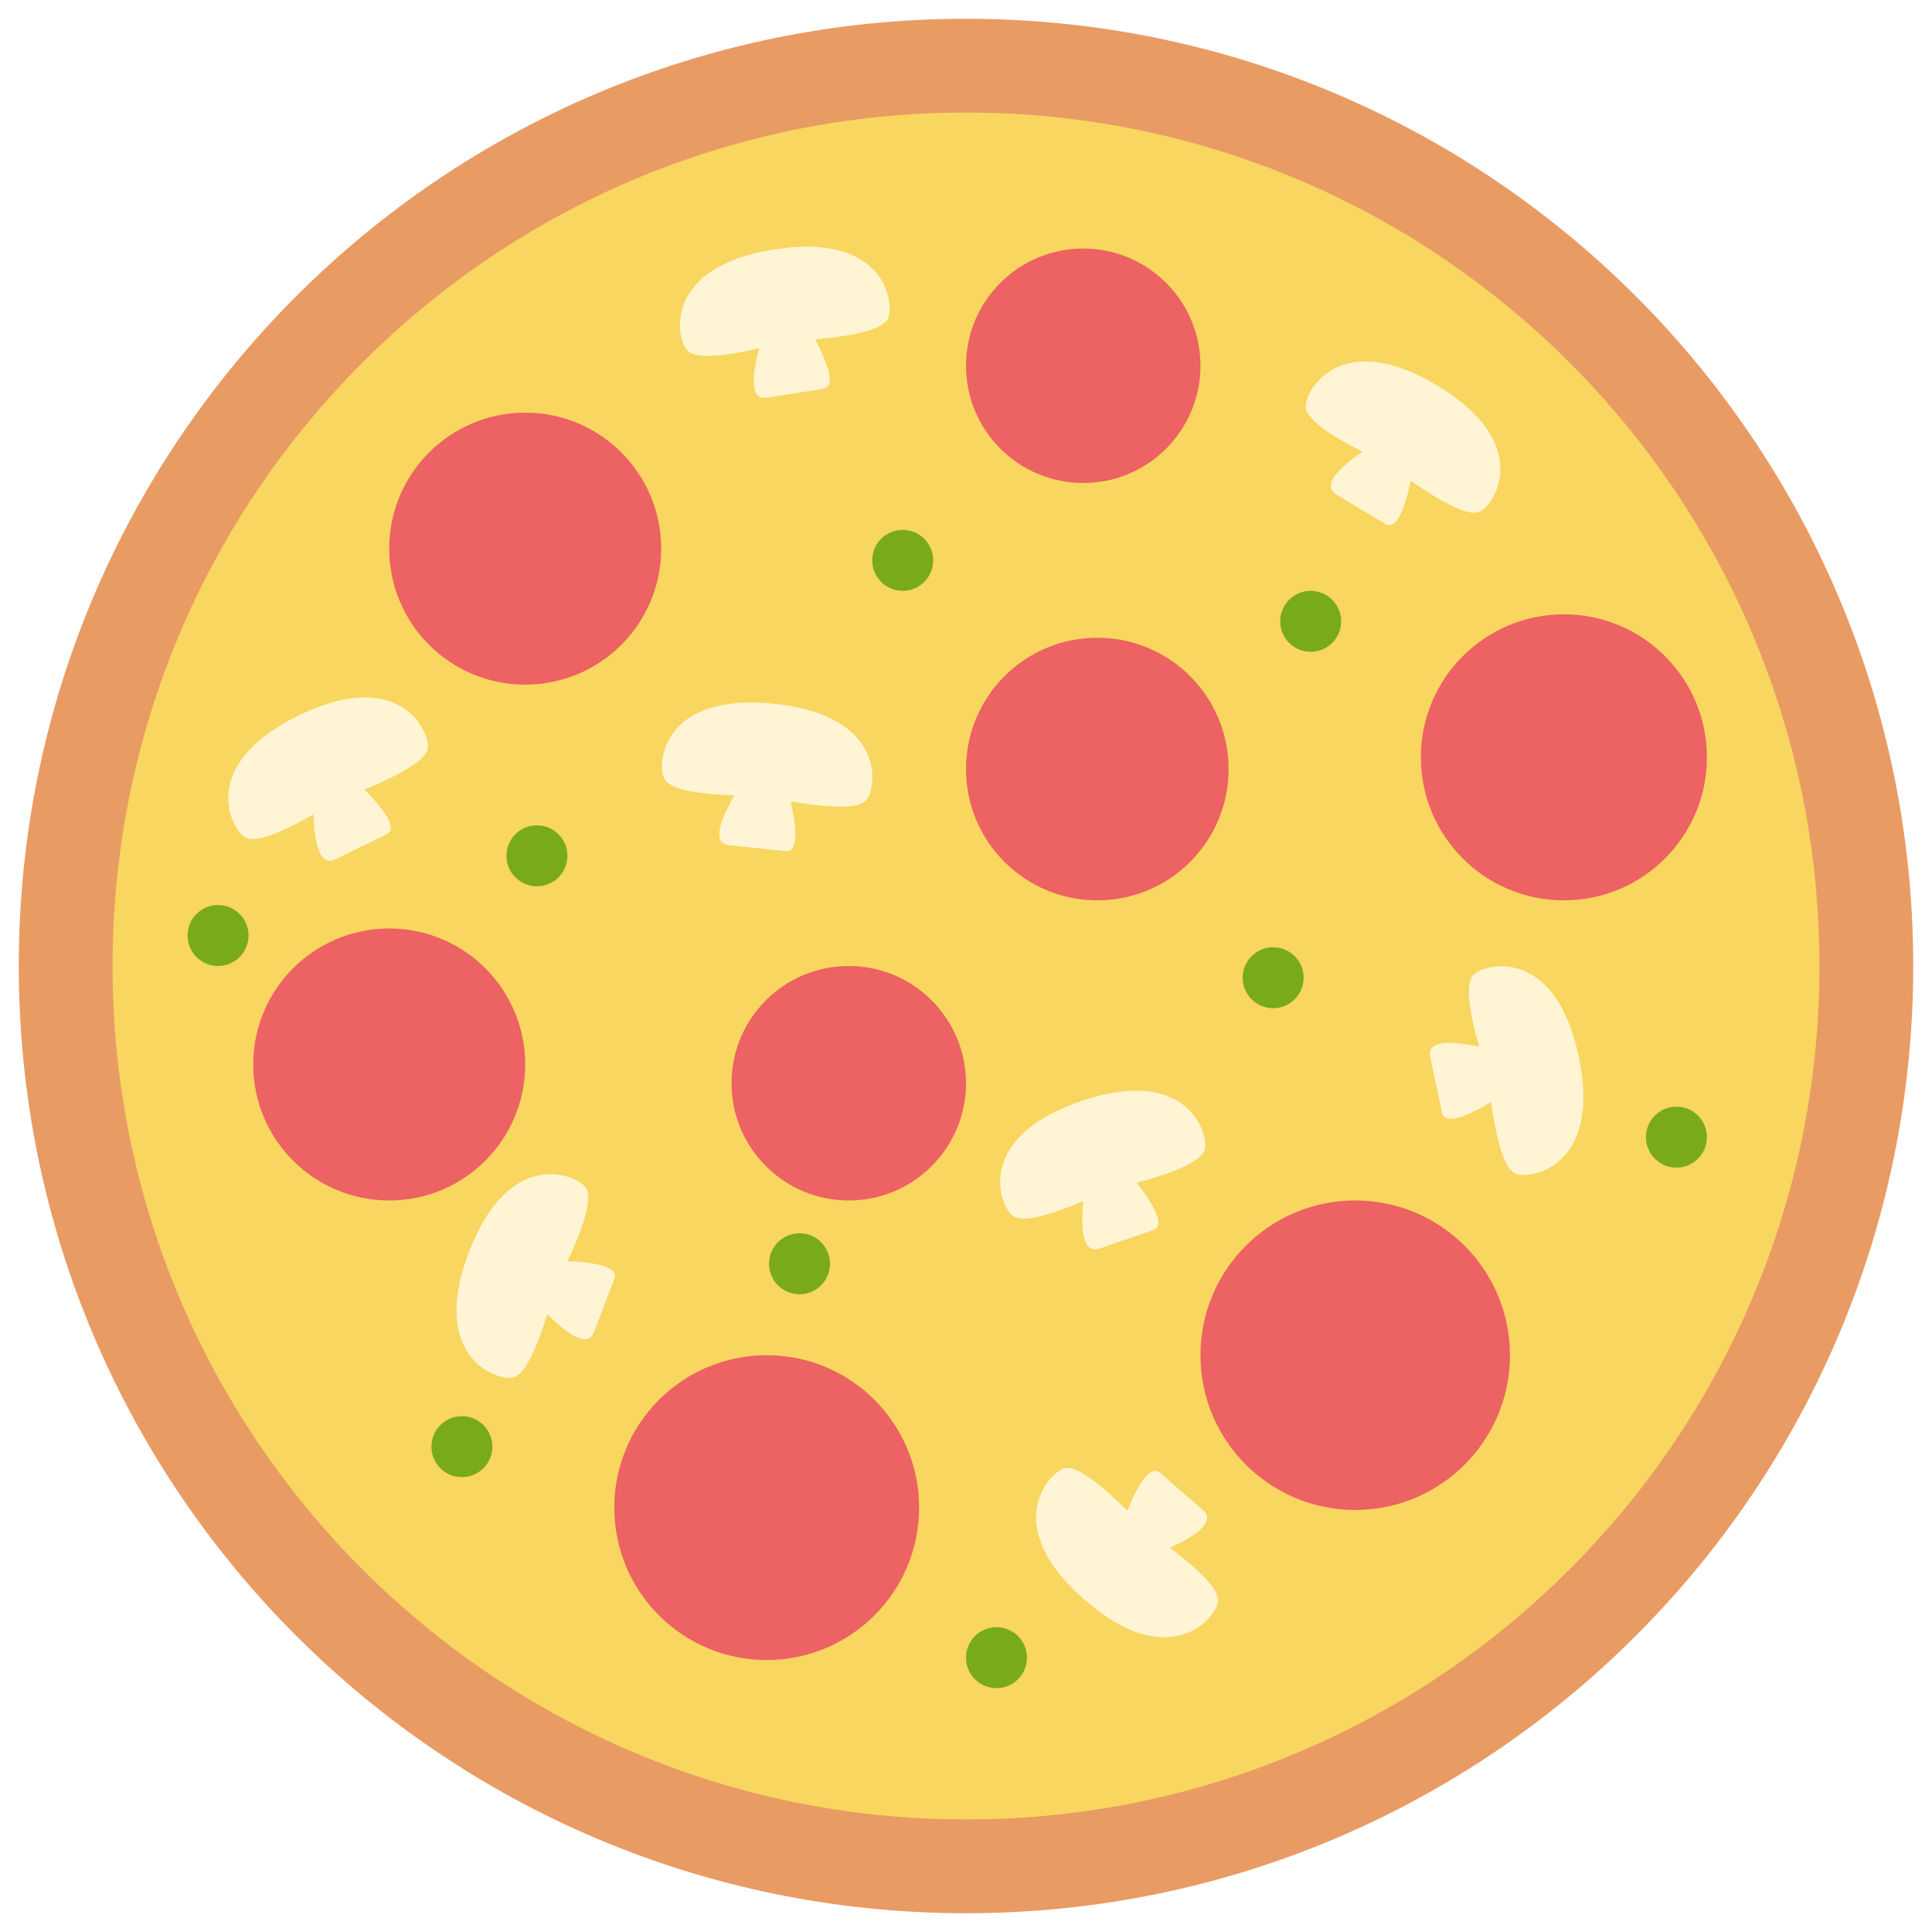
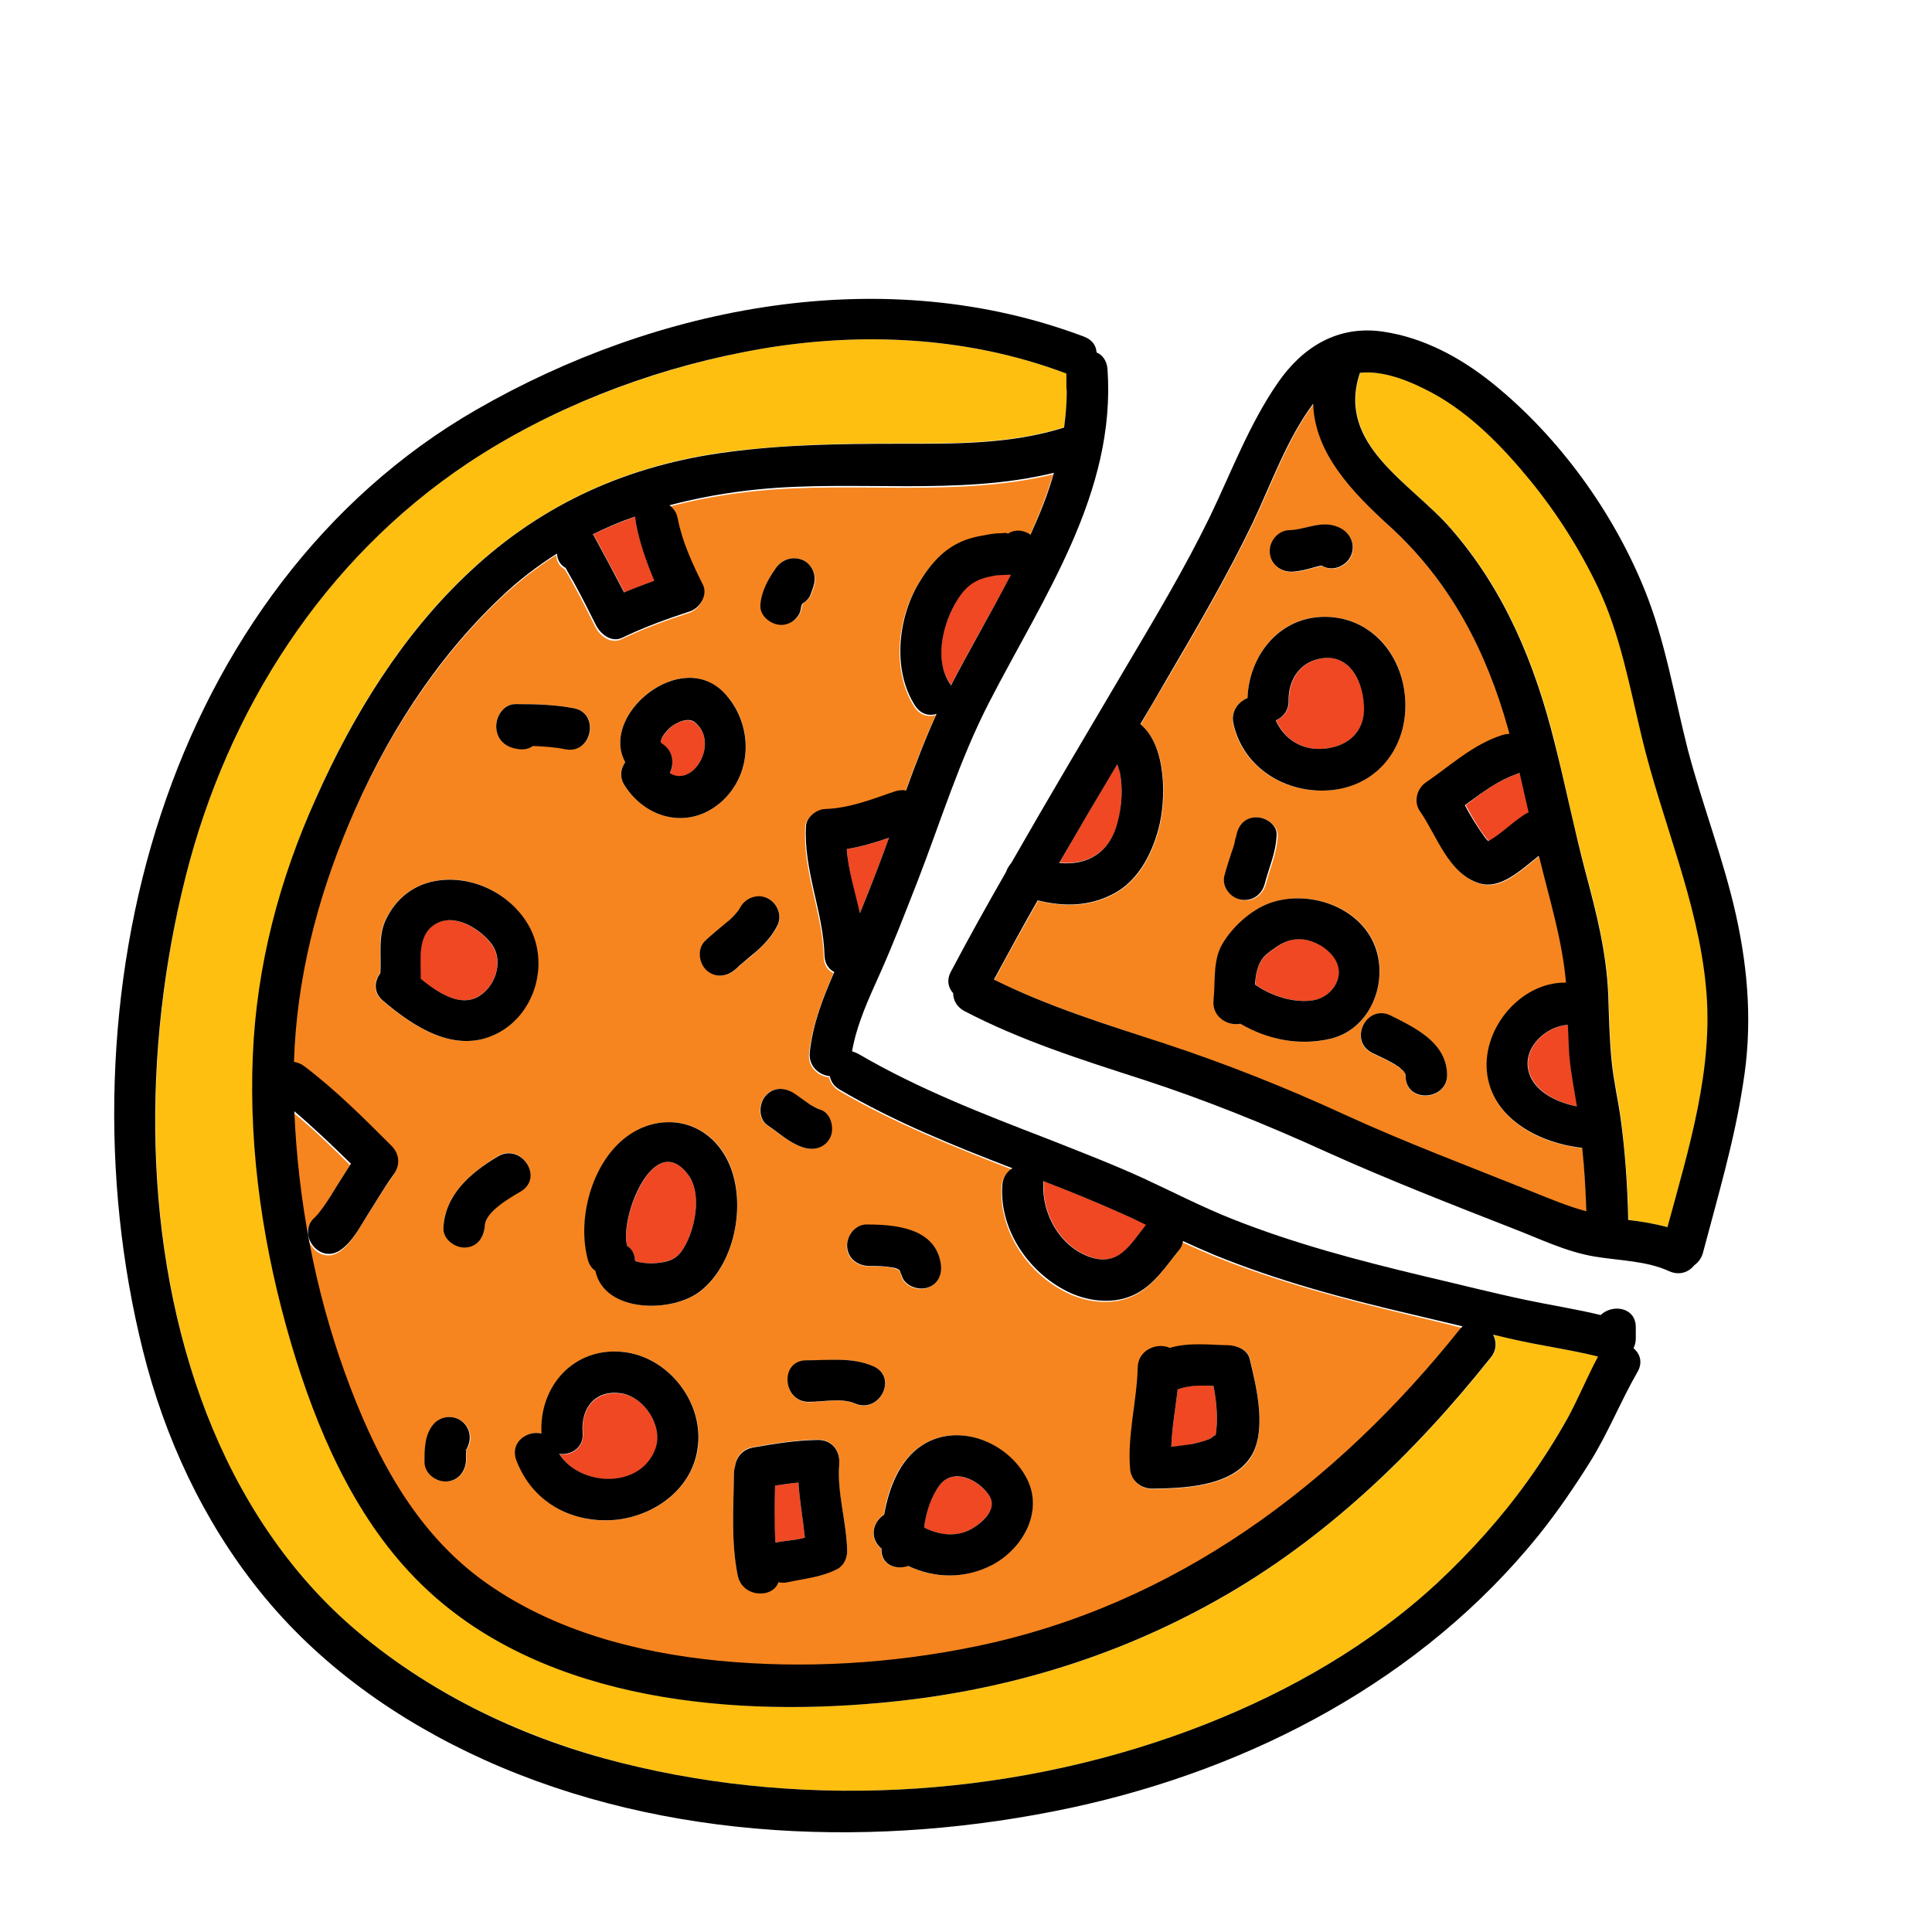
- <svg xmlns="http://www.w3.org/2000/svg" width="412px" height="412px" viewBox="0 0 412 412" version="1.1">
-   <g id="Page-1" stroke="none" stroke-width="1" fill="none" fill-rule="evenodd">
-     <g id="Artboard">
-       <g id="pizza" transform="translate(14, 14)">
-         <circle id="Oval" stroke="#E99B64" stroke-width="20" fill="#F8D660" cx="192" cy="192" r="192" />
-         <circle id="Oval-2" fill="#ED6262" cx="98" cy="103" r="29" />
-         <circle id="Oval-2" fill="#ED6262" cx="275" cy="275" r="33" />
-         <circle id="Oval-2" fill="#ED6262" cx="319.5" cy="147.5" r="30.5" />
-         <circle id="Oval-2" fill="#ED6262" cx="217" cy="64" r="25" />
-         <circle id="Oval-2" fill="#ED6262" cx="167" cy="217" r="25" />
-         <circle id="Oval-2" fill="#ED6262" cx="220" cy="150" r="28" />
-         <circle id="Oval-2" fill="#ED6262" cx="69" cy="213" r="29" />
-         <circle id="Oval-2" fill="#ED6262" cx="149.5" cy="307.5" r="32.5" />
-         <circle id="Oval-3" fill="#79AA1A" cx="178.5" cy="105.5" r="6.5" />
-         <circle id="Oval-3" fill="#79AA1A" cx="265.5" cy="118.5" r="6.5" />
-         <circle id="Oval-3" fill="#79AA1A" cx="156.5" cy="255.5" r="6.5" />
-         <circle id="Oval-3" fill="#79AA1A" cx="100.5" cy="168.5" r="6.5" />
-         <circle id="Oval-3" fill="#79AA1A" cx="343.5" cy="228.5" r="6.5" />
-         <circle id="Oval-3" fill="#79AA1A" cx="84.5" cy="294.5" r="6.5" />
-         <circle id="Oval-3" fill="#79AA1A" cx="32.5" cy="185.5" r="6.5" />
-         <circle id="Oval-3" fill="#79AA1A" cx="257.5" cy="194.5" r="6.5" />
-         <circle id="Oval-3" fill="#79AA1A" cx="198.5" cy="339.5" r="6.5" />
-         <path d="M127.85,154.378 C129.184,156.297 134.258,156.944 143.072,156.319 C139.919,163.44 139.919,167 143.072,167 C147.802,167 151.503,167 155.138,167 C157.562,167 157.562,163.44 155.138,156.319 C164.497,156.944 169.837,156.297 171.159,154.378 C173.142,151.5 173.559,136 149.499,136 C125.439,136 125.849,151.5 127.85,154.378 Z" id="Path-2" fill="#FFF5D4" transform="translate(149.5, 151.5) rotate(6) translate(-149.5, -151.5) " />
-         <path d="M199.85,238.378 C201.184,240.297 206.258,240.944 215.072,240.319 C211.919,247.44 211.919,251 215.072,251 C219.802,251 223.503,251 227.138,251 C229.562,251 229.562,247.44 227.138,240.319 C236.497,240.944 241.837,240.297 243.159,238.378 C245.142,235.5 245.559,220 221.499,220 C197.439,220 197.849,235.5 199.85,238.378 Z" id="Path-2" fill="#FFF5D4" transform="translate(221.5, 235.5) rotate(-19) translate(-221.5, -235.5) " />
-         <path d="M285.85,217.378 C287.184,219.297 292.258,219.944 301.072,219.319 C297.919,226.44 297.919,230 301.072,230 C305.802,230 309.503,230 313.138,230 C315.562,230 315.562,226.44 313.138,219.319 C322.497,219.944 327.837,219.297 329.159,217.378 C331.142,214.5 331.559,199 307.499,199 C283.439,199 283.849,214.5 285.85,217.378 Z" id="Path-2" fill="#FFF5D4" transform="translate(307.5, 214.5) rotate(78) translate(-307.5, -214.5) " />
-         <path d="M78.85,261.378 C80.184,263.297 85.258,263.944 94.072,263.319 C90.919,270.44 90.919,274 94.072,274 C98.802,274 102.503,274 106.138,274 C108.562,274 108.562,270.44 106.138,263.319 C115.497,263.944 120.837,263.297 122.159,261.378 C124.142,258.5 124.559,243 100.499,243 C76.439,243 76.849,258.5 78.85,261.378 Z" id="Path-2" fill="#FFF5D4" transform="translate(100.5, 258.5) rotate(-69) translate(-100.5, -258.5) " />
-         <path d="M34.85,155.378 C36.184,157.297 41.258,157.944 50.072,157.319 C46.919,164.44 46.919,168 50.072,168 C54.802,168 58.503,168 62.138,168 C64.562,168 64.562,164.44 62.138,157.319 C71.497,157.944 76.837,157.297 78.159,155.378 C80.142,152.5 80.559,137 56.499,137 C32.439,137 32.849,152.5 34.85,155.378 Z" id="Path-2" fill="#FFF5D4" transform="translate(56.5, 152.5) rotate(-26) translate(-56.5, -152.5) " />
-         <path d="M262.85,84.378 C264.184,86.297 269.258,86.944 278.072,86.319 C274.919,93.44 274.919,97 278.072,97 C282.802,97 286.503,97 290.138,97 C292.562,97 292.562,93.44 290.138,86.319 C299.497,86.944 304.837,86.297 306.159,84.378 C308.142,81.5 308.559,66 284.499,66 C260.439,66 260.849,81.5 262.85,84.378 Z" id="Path-2" fill="#FFF5D4" transform="translate(284.5, 81.5) rotate(31) translate(-284.5, -81.5) " />
-         <path d="M131.85,57.378 C133.184,59.297 138.258,59.944 147.072,59.319 C143.919,66.44 143.919,70 147.072,70 C151.802,70 155.503,70 159.138,70 C161.562,70 161.562,66.44 159.138,59.319 C168.497,59.944 173.837,59.297 175.159,57.378 C177.142,54.5 177.559,39 153.499,39 C129.439,39 129.849,54.5 131.85,57.378 Z" id="Path-2" fill="#FFF5D4" transform="translate(153.5, 54.5) rotate(-9) translate(-153.5, -54.5) " />
-         <path d="M205.85,318.378 C207.184,320.297 212.258,320.944 221.072,320.319 C217.919,327.44 217.919,331 221.072,331 C225.802,331 229.503,331 233.138,331 C235.562,331 235.562,327.44 233.138,320.319 C242.497,320.944 247.837,320.297 249.159,318.378 C251.142,315.5 251.559,300 227.499,300 C203.439,300 203.849,315.5 205.85,318.378 Z" id="Path-2" fill="#FFF5D4" transform="translate(227.5, 315.5) rotate(-139) translate(-227.5, -315.5) " />
-       </g>
-     </g>
-   </g>
+ <svg xmlns="http://www.w3.org/2000/svg" viewBox="0 0 512 512" width="192px" height="192px">
+   <path fill="#EF4823" d="M123.7 383.9C123.7 383.9 123.7 383.9 123.7 383.9 123.7 383.9 123.7 383.9 123.7 383.9 123.7 383.9 123.7 383.9 123.7 383.9zM165 369.4c-6.9-1.2-11.1 3.6-10.5 10.3.3 4.1-3.1 6.1-6.2 5.7 5.5 8.7 21.6 9.3 25.5-1.4C175.8 378.1 170.9 370.4 165 369.4zM211.6 392.9c-2.1.2-4.1.5-6.2.8-.1 5-.3 10.1.1 15.1 2.4-.5 5.3-.6 7.8-1.3C212.8 402.6 211.9 397.8 211.6 392.9zM182.5 311.5c-8.9-12.5-18.3 11-16.3 18.7.9.6 1.7 1.6 2 3 .2.9-.2 1 1.3 1.3 1.6.3 3.1.4 4.8.2 2.7-.4 4.8-.9 6.4-3.2C184.1 326.6 186.2 316.7 182.5 311.5zM262 396.1c-2.9-4-9.4-7.2-13-2.5-2.4 3.1-3.6 7.1-4.1 11.2 4 2.1 8.6 2.7 12.7.3C260.5 403.4 264.6 399.8 262 396.1zM168.5 138.5c-.1-.6-.1-1.1-.1-1.6-3.8 1.4-7.6 2.9-11.2 4.7.1.2.3.4.4.6 2.6 4.9 5.3 9.8 7.9 14.8 2.6-1.1 5.3-2.1 8-3.1C171.3 148.9 169.6 143.9 168.5 138.5z" />
+   <path fill="#F6851F" d="M373.5,348.5c-17.5-4.2-35-8.8-51.8-15.6c-2.8-1.2-5.6-2.4-8.4-3.7c-0.2,0.9-0.5,1.7-1.2,2.6c-3.5,4.3-6.5,9.1-11.7,11.6c-5.2,2.5-11.6,1.9-16.8-0.4c-10.8-4.8-18.8-16.3-18.2-28.4c0.1-2.2,1.2-3.7,2.7-4.7c-15.6-6.1-31.2-12.3-45.7-20.8c-1.5-0.9-2.4-2.2-2.7-3.6c-2.9-0.3-5.7-2.7-5.3-6.4c0.9-7.4,3.5-14.4,6.5-21.2c-1.5-0.7-2.6-2.2-2.6-4.3c-0.3-11.8-5.6-22.5-4.9-34.5c0.1-2.3,2.8-4.4,5-4.4c6.6-0.2,12.5-2.6,18.6-4.7c1-0.4,2-0.4,2.9-0.2c2.5-6.9,5.1-13.7,8.1-20.3c-2,0.6-4.2,0.1-5.7-2.2c-6-9.4-4.6-23,0.9-32.3c2.6-4.5,5.9-8.5,10.6-10.8c2.3-1.1,4.7-1.7,7.1-2.1c1.5-0.2,2.8-0.5,4.4-0.5c1.1-0.1,1.5-0.1,1.5,0.2c2-1.3,4.4-1,6.1,0.2c2.4-5.3,4.5-10.8,6.2-16.3c-25.3,6.2-52.7,1.8-78.5,4.4c-8,0.8-15.9,2.2-23.4,4.2c1,0.8,1.9,2,2.2,3.5c1.2,6.2,4,12,6.7,17.6c1.3,2.7-0.8,6.1-3.4,7c-6.1,2-12.2,4.2-18,7c-2.9,1.4-5.8-0.9-7-3.4c-1.9-3.8-3.8-7.7-5.9-11.4c-0.5-0.9-1.3-2.4-2.1-3.7c-1.3-0.7-2.2-1.9-2.3-3.8c-5.2,3.3-10.2,7.2-14.9,11.6c-17.6,16.8-30.8,37.8-40.3,60.2c-8.5,20.2-13.9,41.1-14.5,62.9c0.9,0.1,1.9,0.5,2.8,1.2c8.3,6.3,15.7,13.7,23,21c2.3,2.3,2.4,5.2,0.5,7.8c-2.5,3.5-4.7,7.3-7,10.9c-2,3-3.9,6.9-7,9c-5.9,4-12-5.1-6.2-9.1c-1.2,0.8,0-0.1,0.3-0.5c0.5-0.7,1-1.3,1.5-2c1.2-1.7,2.3-3.5,3.4-5.3c1.3-2,2.5-4,3.8-6c-4.8-4.8-9.7-9.5-15-13.9c0.9,23.6,5.3,47.1,13.4,69.3c7.8,21.5,18.5,42.3,37.6,55.8c17.9,12.6,39.8,18.4,61.4,20.5c22.6,2.2,46,0.8,68.2-3.8c52.6-10.8,95.4-42.9,128.4-84.2c0.2-0.2,0.4-0.5,0.6-0.6C382.8,350.7,378.2,349.6,373.5,348.5z M229.6,324.6c7.4,0,17.7,0.8,19.6,9.7c0.6,2.9-0.3,5.9-3.4,7c-2.6,0.9-6.4-0.4-7-3.4c0,0-0.3-0.7-0.4-1c-0.1-0.1-0.2-0.3,0.1-0.1c-1.1-0.6-0.8-0.5-2.1-0.8c-2.4-0.5-3.7-0.4-6.1-0.4c-3,0-5.7-1.9-5.9-5.1C224.3,327.7,226.6,324.6,229.6,324.6z M214.4,292.6c0.5,0.4,0.6,0.4,0.1,0.1c0.3,0.2,0.6,0.4,0.9,0.5c0.6,0.3,1.3,0.6,2,0.9c2.8,1,3.7,4.9,2.5,7.4c-1.4,2.9-4.6,3.5-7.4,2.5c-3.4-1.2-6.2-3.8-9.2-5.8c-2.5-1.7-2.3-5.7-0.5-7.8c2.2-2.5,5.3-2.2,7.8-0.5C211.9,290.8,213.2,291.8,214.4,292.6z M205.5,150.7c1.6-2.4,4.6-3.5,7.4-2.2c2.3,1.1,3.5,3.8,3,6.3c-0.2,0.9-0.6,1.8-0.9,2.7c-0.4,1-1.2,1.8-2.1,2.3c-0.1,0.3-0.3,0.6-0.4,0.9c0,0.1,0,0.2,0,0.3c0,0.1,0,0.1,0,0c0-0.1,0-0.1,0-0.3c0,0,0,0,0,0c0,0,0,0.1,0,0.1c-0.1,1-0.5,2-1.2,2.8c-0.9,1.1-2.3,1.7-3.7,1.9c-2.7,0.2-6-2.1-5.9-5.1C201.7,156.8,203.5,153.7,205.5,150.7z M203.5,238.1c2.6,1.3,3.9,4.7,2.5,7.4c-1.3,2.5-3.1,4.5-5.2,6.4c-1.2,1.1-2.5,2.2-3.8,3.2c-0.4,0.3-0.7,0.6-1.1,0.9c0.1,0-0.7,0.7-0.7,0.7c-2.1,2.1-5.4,2.6-7.8,0.5c-2.1-1.9-2.7-5.7-0.5-7.8c1.8-1.8,3.8-3.3,5.8-5c1-0.9,2.9-2.8,3.5-3.8C197.5,238,200.7,236.8,203.5,238.1z M191.9,183.6c7.6,7.9,7.8,20.7-0.2,28.4c-8.4,8-20.1,5.5-26.2-3.9c-1.4-2.2-1.1-4.5,0.2-6.1C158.8,189.5,180.3,171.6,191.9,183.6z M136.6,186.6c5.2,0,10.4,0.1,15.5,1.1c7,1.3,4.9,12.1-2.1,10.8c-2.9-0.6-5.8-0.8-8.8-0.9c-0.8,0.6-1.7,1-2.8,0.9c-3.8-0.1-6.8-2-6.9-6.1C131.5,189.7,133.5,186.6,136.6,186.6z M101.4,265.2c-2.6-2.2-2.3-5.2-0.7-7.3c0.3-4.9-0.7-10,1.6-14.5c2.7-5.2,7-8.8,12.8-9.9c10.1-2,21,3.6,25.5,12.9c4.8,10,0.7,22.9-9.4,27.7C120.4,279.3,109.5,272.1,101.4,265.2z M123.7,384.1c-0.1,0.3-0.1,0.6-0.1,0.9c0,0.1,0,0.2,0,0.4c0,0.4,0,0.9,0,1.3c0,3-1.9,5.7-5.1,5.9c-2.8,0.2-5.9-2.1-5.9-5.1c0-3.4,0-7.3,2.4-10.1c2-2.3,5.5-2.5,7.8-0.5c2,1.8,2.4,4.7,1.1,6.9C123.8,383.8,123.8,383.9,123.7,384.1z M128.5,324.6c-0.1,3-1.8,5.7-5.1,5.9c-2.7,0.2-6-2.1-5.9-5.1c0.4-8.9,7.3-14.6,14.4-19c6-3.7,12.2,5.4,6.2,9.1C135.2,317.3,128.7,321,128.5,324.6z M184.9,384.3c-1.8,10.6-11.7,17.6-22,18.5c-11.5,1-21.9-4.9-26-15.9c-1.8-4.7,2.9-7.9,6.7-7c-0.7-12.6,8.7-23.1,21.8-21.6C177.4,359.7,186.9,372.1,184.9,384.3z M185.9,342c-7.3,6-25.5,6.1-28-5.1c0,0,0-0.1,0-0.1c-0.9-0.6-1.6-1.5-2-2.9c-2.8-10.2,0.5-24,8.6-31.3c9.1-8.3,22.6-6.7,28.4,4.9C198,318,195.1,334.5,185.9,342z M222.1,415.6c-4.2,2.4-8.6,2.6-13.3,3.6c-0.9,0.2-1.7,0.2-2.5,0c-1.5,4.4-9.7,4-10.8-1.8c-1.8-8.9-1.1-17.9-1-27c0-0.7,0.1-1.3,0.3-1.9c0.3-2.3,1.8-4.6,4.8-5c5.7-1,11.3-1.9,17-2c3.8-0.1,6.1,2.9,5.8,6.5c-0.7,7.5,1.9,15,2.1,22.5C224.6,412.5,223.8,414.7,222.1,415.6z M226.6,372c-3.6-1.6-8.3-0.5-12.1-0.4c-7.1,0.1-7.9-10.9-0.8-11c6.1-0.1,12.2-1,17.9,1.6C238,365,233.1,374.8,226.6,372z M262.9,414.7c-7.3,3.8-15.3,3.6-22.3,0.3c-3.2,1.1-7.2-0.2-7.1-4.5c0-0.1,0-0.1,0-0.2c0,0-0.1-0.1-0.2-0.1c-3.2-2.9-1.8-7,0.9-8.8c1.2-7.2,4.1-14.5,10.1-18.4c9.6-6.2,22.9-0.8,27.8,9C276.6,400.8,270.9,410.5,262.9,414.7z M331.2,386.7c-5.3,7.4-17.5,7.8-25.7,7.9c-3,0-5.6-1.9-5.9-5.1c-0.8-9.1,1.8-18,2-27c0.1-4.8,5.2-6.7,8.5-5.2c5-1.5,10.4-0.8,15.6-0.7c2.3,0,5,1.1,5.6,3.7C333,367.6,336,379.9,331.2,386.7z" />
+   <path fill="#EF4823" d="M184 191.4c-1.6-1.2-5-.1-6.8 1.9-1.2 1.2-2 2.4-2.1 3.4 0-.1-.2.1.4.5 3 1.9 3.2 5.3 2 7.8C183.9 208.8 190.8 196.5 184 191.4zM224.4 225c.4 5.7 2.1 11.4 3.5 17 1.3-3.3 2.6-6.6 3.9-9.8 1.3-3.4 2.6-6.8 3.8-10.2C232 223.3 228.3 224.4 224.4 225zM296.5 321.2c-6.6-2.9-13.2-5.6-19.9-8.2 0 .2 0 .4 0 .6-.4 8.1 4.3 16.5 12.1 19.4 7.9 2.9 10.8-3.1 15.2-8.4C301.3 323.4 298.9 322.3 296.5 321.2zM263.4 152.5c-3.7.6-6.4 1.8-8.6 4.8-4.5 6.1-7.7 16.7-3.2 23.6.1.2.3.5.4.7 5-9.7 10.8-19.4 16-29.4C266.6 152.3 265.1 152.3 263.4 152.5z" />
+   <path fill="#FEBF10" d="M400.5,354.8c-1.6-0.4-3.1-0.7-4.7-1.1c0.9,1.8,1,4-0.6,6c-20.2,25.4-44.1,48.3-72.5,64.3c-27.7,15.6-58,24.5-89.6,27.3c-41.8,3.7-92.1-1.3-123-33.1c-16.4-16.8-26.2-39.7-32.8-62c-7.3-24.7-11.3-50.7-10.2-76.5c1-23.8,7.1-46.6,16.7-68.4c9.8-22,23-43.4,40.7-59.9c19.3-18,42.2-28.3,68.4-31.7c15-1.9,30.1-2.2,45.2-2.2c14.8,0,29.7,0.2,43.9-4.3c0.4-3.1,0.7-6.3,0.7-9.5c-0.1-0.4-0.1-0.8-0.1-1.3V99c-27.2-10.3-57.2-11.3-85.5-5.7c-25.6,5.1-51.4,15-73.2,29.5c-38.1,25.4-63.6,65.3-74.7,109.5c-11.4,45.7-11.5,97.9,5.5,142.2c8.6,22.3,21.9,42.7,40.3,58.1c20,16.8,44.5,28.2,69.7,34.6c50.6,12.7,106.4,8.8,154.9-10.3c22.3-8.8,43.6-21,61.3-37.4c8.9-8.2,17-17.2,24-27.1c3.8-5.3,7.3-10.8,10.5-16.5c3-5.4,5.3-11,8.2-16.4C415.9,357.6,408.1,356.6,400.5,354.8z" />
+   <path fill="#EF4823" d="M321.6 367.3c-3.3-.2-6.6-.3-9.5.9-.6 5.1-1.5 10.1-1.7 15.2 1.8-.1 3.6-.3 5.4-.7 1.6-.3 3.2-.7 4.6-1.3.9-.4 1.8-1.6 1.7-.8C322.9 376.4 322.4 371.6 321.6 367.3zM123.5 384.1c0 .1-.1.1-.1.2.1-.1.1-.2.2-.3 0 0 0-.1 0-.1C123.6 384 123.6 384.1 123.5 384.1zM130.2 250.2c-3-4-9.9-8.5-15.1-5.2-4.7 3-3.5 9.3-3.7 14.4 4.2 3.4 10 7.3 14.7 5C131.2 262 133.7 254.8 130.2 250.2z" />
+   <path fill="#F6851F" d="M419.4,304.3c-11-1.2-23.2-7.2-25.1-19c-2-12,8.5-24.9,20.8-24.8c-0.9-11.4-4.3-21.8-7-32.9c-0.1-0.2-0.1-0.5-0.2-0.7c-4.7,3.7-10.1,9.1-15.7,7.3c-8.3-2.5-11.2-12.7-15.8-19.1c-1.7-2.5-0.9-6,1.5-7.6c6.6-4.5,12.5-10.1,20.3-12.6c0.7-0.2,1.3-0.3,1.9-0.3c-0.1-0.4-0.2-0.8-0.3-1.2c-5.8-20.8-15.3-39.1-31.4-53.8c-10-9.2-19.9-19.4-20.3-32.5c-7,9.4-11.1,21.3-16.1,31.7c-6.8,14.1-14.7,27.6-22.6,41.1c-2.4,4-4.8,8.1-7.1,12.1c7,5.8,6.9,20.1,4.8,27.8c-1.8,6.7-5.4,13.7-11.8,17.1c-6.6,3.5-13.4,3.5-20.2,1.8c-3.9,6.9-7.8,13.9-11.6,21c14.5,7.1,29.8,11.8,45.1,16.9c16.3,5.4,32.5,11.8,48.1,19c16.2,7.4,32.6,13.7,49.2,20.2c5,2,9.7,4,14.6,5.4C420.3,315.5,419.9,309.9,419.4,304.3z M341.6,140.6c4.6-0.2,9.1-3.2,13.9-0.4c2.6,1.5,3.9,4.6,2.5,7.4c-1.3,2.6-4.8,4-7.4,2.5c-0.1,0-0.1-0.1-0.2-0.1c-0.1,0-0.1,0-0.2,0c0.4-0.1-1.4,0.4-1.7,0.4c-2,0.6-4,1.1-6,1.2c-3,0.1-5.7-2-5.9-5.1C336.3,143.6,338.6,140.7,341.6,140.6z M330.6,185c0.4-10.8,7.8-21,19.4-21.5c12.3-0.6,21.2,8.8,22.3,20.7c1.3,12.7-6.4,23.9-19.6,25.2c-11.7,1.1-23.2-5.6-25.9-17.5C326.1,188.6,328.1,186,330.6,185z M324.6,232c0.5-2,1.2-4,1.8-5.9c0.3-1,0.6-1.9,0.9-2.9c0.1-0.4,0.4-2.4,0.3-0.7c0.1-3,1.8-5.7,5.1-5.9c2.7-0.2,6.1,2.1,5.9,5.1c-0.2,4.3-2,8.3-3.1,12.5c-0.8,2.9-3.4,4.9-6.4,4.3C326.2,237.9,323.9,234.9,324.6,232z M352.6,275.3c-8.3,1.9-16.6,0.2-23.8-4c-3.3,0.7-7.6-1.8-7.1-6.3c0.5-4.7-0.2-10.3,2.2-14.6c2.6-4.6,7.5-9.1,12.5-11c10.2-3.8,24,0.7,28.1,11.4C368,260.4,363.2,272.8,352.6,275.3z M372.5,285.5c-0.1-0.4-0.1-0.6,0-0.5c0-0.1-0.1-0.3-0.1-0.4c-0.1-0.1-0.3-0.5-0.5-0.7c-0.1-0.1-1-0.9-1.1-1c0,0-1-0.7-0.9-0.6c-2-1.2-4.2-2.2-6.3-3.2c-6.4-3.1-1.5-13,4.9-9.9c6.6,3.2,14.7,7,15,15.5C383.8,291.7,372.8,292.6,372.5,285.5z" />
+   <path fill="#EF4823" d="M361.5 186.2c-.6-5.8-3.8-12.5-10.6-11.8-5.9.6-9.4 5.4-9.3 11.2.1 2.7-1.5 4.5-3.4 5.3 2.2 5 6.9 8.1 12.9 7.5C357.8 197.8 362.2 193.2 361.5 186.2zM353.4 253.5c-1.7-2.3-4.8-4.1-7.7-4.5-4.1-.6-6.5 1.2-9.6 3.6-2.7 2.1-3.3 5.1-3.4 8.3 4.2 3 10.2 5 15.4 4.2C353.3 264.2 357 258.3 353.4 253.5zM415.9 278.5c-.1-2.3-.2-4.6-.3-6.9-5.9.3-12.3 6.3-10.3 12.7 1.6 5 7.4 7.9 12.7 8.9C417.1 288.3 416.2 283.5 415.9 278.5z" />
+   <path fill="#FEBF10" d="M452.2,261.6c-2.1-22.7-11.7-44.2-17-66.2c-3.2-13.3-5.7-27.3-11.6-39.7c-4.8-10.1-10.9-19.7-18-28.4c-7.2-8.9-15.8-17.7-26-23.2c-5.6-3-12.7-6-19.1-5.3c0,0.1-0.1,0.2-0.1,0.3c-6.1,18.9,13.6,28.9,24.2,41c14.3,16.4,22.3,35.9,27.5,56.8c2.8,11.4,5.1,22.9,8.2,34.3c2.9,10.9,5.5,21,6,32.4c0.2,5.9,0.3,11.8,0.9,17.6c0.5,5.1,1.7,10.1,2.4,15.3c1.1,8.9,1.8,17.8,2,26.8c3.5,0.5,7,1,10.4,1.9C447.5,304.5,454.2,283.2,452.2,261.6z" />
+   <path fill="#EF4823" d="M402.8 204.8c-.3.2-.6.3-.9.4-5.1 1.7-9.3 5-13.5 8.2.8 1.3 1.5 2.7 2.3 4 .9 1.4 1.7 2.9 2.8 4.2.3.5.7.9 1.1 1.3 3.8-2 6.7-5.4 10.4-7.5.1-.1.2-.1.3-.1C404.4 211.8 403.6 208.3 402.8 204.8zM296.8 204.7c-.1-.3-.4-1.4-.7-2.3-5.1 8.7-10.3 17.4-15.3 26.2 7.2.7 13.4-2.5 15.5-10.9C297.3 213.4 297.6 209.2 296.8 204.7z" />
+   <path d="M432.9,357.3c0.4-0.8,0.6-1.7,0.6-2.6v-3c0-5.3-6.2-6.2-9.3-3.2c-6.6-1.6-13.2-2.6-19.8-4c-9-1.9-18-4.2-27-6.3c-17.2-4.1-34.3-8.6-50.7-15.1c-8.1-3.2-15.8-7.2-23.6-10.8c-8.3-3.8-16.9-7.1-25.5-10.5c-17.1-6.6-34.2-13.2-50.1-22.5c-0.6-0.3-1.1-0.5-1.7-0.7c1.3-7.3,4.4-13.9,7.4-20.6c3.6-8,6.7-16.2,9.9-24.3c6.2-16,11.2-32.4,19.1-47.7c14.3-27.8,33.6-55.4,31.3-88.2c-0.2-2.3-1.4-3.8-2.9-4.4c-0.1-1.7-1-3.2-3.1-4.1c-53-20.1-113.2-8.4-161.3,19.3c-40.8,23.5-68.9,62.8-83.5,107c-14.9,45-16.3,96.5-4.8,142.4c5.7,22.9,15.9,44.9,30.7,63.4c15.8,19.8,36.8,34.6,59.8,45C176.5,488.1,233,490,284.2,479c47.6-10.3,92.7-33.9,123.6-72.2c4.9-6.1,9.4-12.7,13.6-19.4c4.8-7.7,8.1-16.1,12.6-23.9C435.4,361,434.6,358.7,432.9,357.3z M276.5,313.6c0-0.2,0-0.4,0-0.6c6.7,2.6,13.4,5.3,19.9,8.2c2.5,1.1,4.9,2.2,7.3,3.4c-4.3,5.4-7.3,11.3-15.2,8.4C280.8,330.1,276.1,321.7,276.5,313.6z M231.8,232.2c-1.3,3.3-2.6,6.6-3.9,9.8c-1.3-5.7-3.1-11.3-3.5-17c3.8-0.6,7.5-1.7,11.2-3C234.4,225.4,233.1,228.8,231.8,232.2z M252,181.7c-0.1-0.2-0.2-0.5-0.4-0.7c-4.4-6.9-1.3-17.6,3.2-23.6c2.3-3,4.9-4.2,8.6-4.8c1.6-0.3,3.1-0.2,4.5-0.3C262.8,162.2,257,172,252,181.7z M273.1,141.7c-1.7-1.2-4.1-1.6-6.1-0.2c0.1-0.3-0.4-0.3-1.5-0.2c-1.5,0-2.9,0.2-4.4,0.5c-2.5,0.4-4.9,1-7.1,2.1c-4.7,2.3-8,6.4-10.6,10.8c-5.5,9.3-6.9,23-0.9,32.3c1.5,2.3,3.7,2.8,5.7,2.2c-3,6.6-5.6,13.4-8.1,20.3c-0.9-0.2-1.8-0.1-2.9,0.2c-6.1,2.1-12.1,4.5-18.6,4.7c-2.2,0.1-4.8,2.1-5,4.4c-0.7,11.9,4.6,22.7,4.9,34.5c0.1,2.2,1.2,3.6,2.6,4.3c-3,6.8-5.7,13.8-6.5,21.2c-0.4,3.7,2.4,6.1,5.3,6.4c0.3,1.4,1.1,2.7,2.7,3.6c14.5,8.5,30.1,14.8,45.7,20.8c-1.5,0.9-2.6,2.5-2.7,4.7c-0.7,12,7.4,23.5,18.2,28.4c5.2,2.3,11.6,2.9,16.8,0.4c5.2-2.5,8.2-7.3,11.7-11.6c0.7-0.8,1.1-1.7,1.2-2.6c2.8,1.3,5.6,2.5,8.4,3.7c16.7,6.8,34.2,11.5,51.8,15.6c4.6,1.1,9.3,2.2,13.9,3.3c-0.2,0.2-0.4,0.4-0.6,0.6c-33,41.4-75.8,73.4-128.4,84.2c-22.2,4.6-45.6,6-68.2,3.8c-21.5-2.1-43.5-7.9-61.4-20.5c-19.1-13.4-29.8-34.3-37.6-55.8c-8-22.2-12.4-45.7-13.4-69.3c5.2,4.4,10.1,9.1,15,13.9c-1.3,2-2.5,4-3.8,6c-1.1,1.8-2.2,3.6-3.4,5.3c-0.5,0.7-1,1.3-1.5,2c-0.3,0.4-1.5,1.3-0.3,0.5c-5.9,4,0.3,13.1,6.2,9.1c3.1-2.1,5.1-6,7-9c2.3-3.6,4.5-7.4,7-10.9c1.9-2.5,1.8-5.5-0.5-7.8c-7.3-7.3-14.7-14.7-23-21c-0.9-0.7-1.8-1-2.8-1.2c0.7-21.8,6-42.7,14.5-62.9c9.4-22.4,22.6-43.4,40.3-60.2c4.7-4.5,9.7-8.3,14.9-11.6c0.1,1.8,1,3.1,2.3,3.8c0.7,1.3,1.5,2.7,2.1,3.7c2.1,3.8,4,7.6,5.9,11.4c1.2,2.4,4.1,4.8,7,3.4c5.8-2.8,11.9-5,18-7c2.6-0.9,4.7-4.3,3.4-7c-2.8-5.6-5.5-11.4-6.7-17.6c-0.3-1.6-1.1-2.7-2.2-3.5c7.6-2,15.4-3.4,23.4-4.2c25.8-2.6,53.1,1.8,78.5-4.4C277.7,131,275.5,136.4,273.1,141.7z M168.5,138.5c1,5.4,2.8,10.4,4.9,15.4c-2.7,1-5.4,2-8,3.1c-2.6-5-5.2-9.8-7.9-14.8c-0.1-0.2-0.2-0.4-0.4-0.6c3.6-1.8,7.4-3.4,11.2-4.7C168.4,137.4,168.4,137.9,168.5,138.5z M415.4,375.9c-3.2,5.7-6.7,11.2-10.5,16.5c-7,9.8-15.2,18.9-24,27.1c-17.7,16.4-39,28.6-61.3,37.4c-48.5,19.1-104.3,23-154.9,10.3c-25.3-6.3-49.7-17.8-69.7-34.6c-18.4-15.4-31.7-35.9-40.3-58.1c-17.1-44.3-17-96.6-5.5-142.2c11.1-44.1,36.5-84,74.7-109.5c21.8-14.5,47.5-24.5,73.2-29.5c28.4-5.6,58.3-4.6,85.5,5.7v3.5c0,0.5,0.1,0.9,0.1,1.3c0,3.2-0.3,6.4-0.7,9.5c-14.2,4.5-29.2,4.3-43.9,4.3c-15.1,0-30.2,0.2-45.2,2.2c-26.2,3.4-49.1,13.6-68.4,31.7c-17.7,16.5-30.9,37.9-40.7,59.9C74,233.1,68,255.9,67,279.7c-1.1,25.7,2.9,51.8,10.2,76.5c6.6,22.3,16.4,45.2,32.8,62c30.9,31.8,81.2,36.9,123,33.1c31.7-2.8,61.9-11.7,89.6-27.3c28.5-16,52.3-38.9,72.5-64.3c1.6-2,1.5-4.2,0.6-6c1.6,0.4,3.1,0.7,4.7,1.1c7.7,1.8,15.5,2.8,23.1,4.7C420.6,364.9,418.3,370.6,415.4,375.9z" />
+   <path d="M460.1 242.7c-3.3-14.9-8.9-29.2-12.8-44-3.6-14.1-6-29-11.5-42.5-8.4-20.7-22.7-40.4-40.1-54.5-8.4-6.8-18.3-12.2-29.1-13.8-12-1.8-21.4 4-28 13.6-7.6 11-12.3 23.7-18.1 35.7-6.6 13.5-14.3 26.4-22 39.4-10.2 17.3-20.5 34.6-30.5 52.1-.6.7-1.1 1.5-1.4 2.4-5 8.7-9.9 17.5-14.6 26.4-1.2 2.2-.7 4.3.6 5.7 0 1.8.9 3.6 2.9 4.7 15.1 7.9 31.3 13 47.4 18.2 16.6 5.4 32.9 12 48.7 19.2 16.2 7.3 32.6 13.7 49.2 20.2 7.3 2.8 14.1 6.2 21.8 7.5 6.6 1.1 13.7 1.1 19.8 3.9 2.7 1.2 5.2.2 6.6-1.6 1-.7 1.9-1.8 2.3-3.3 3.9-14.8 8.3-29.5 10.6-44.6C464.4 272.3 463.4 257.7 460.1 242.7zM296.1 202.5c.3.9.6 1.9.7 2.3.8 4.4.5 8.7-.6 13-2.1 8.4-8.2 11.6-15.5 10.9C285.8 219.9 290.9 211.2 296.1 202.5zM405.8 315.7c-16.5-6.6-33-12.8-49.2-20.2-15.6-7.2-31.7-13.6-48.1-19-15.3-5-30.6-9.7-45.1-16.9 3.8-7 7.6-14 11.6-21 6.8 1.7 13.6 1.7 20.2-1.8 6.4-3.4 10-10.4 11.8-17.1 2.1-7.7 2.2-22.1-4.8-27.8 2.4-4 4.8-8.1 7.1-12.1 7.9-13.5 15.8-27 22.6-41.1 5-10.5 9.1-22.3 16.1-31.7.4 13.1 10.3 23.4 20.3 32.5 16.1 14.7 25.6 33 31.4 53.8.1.4.2.8.3 1.2-.6 0-1.3.1-1.9.3-7.8 2.5-13.7 8.1-20.3 12.6-2.4 1.7-3.2 5.2-1.5 7.6 4.5 6.4 7.5 16.6 15.8 19.1 5.6 1.7 11-3.6 15.7-7.3.1.2.1.5.2.7 2.7 11.1 6 21.5 7 32.9-12.3-.2-22.8 12.8-20.8 24.8 1.9 11.7 14.2 17.8 25.1 19 .6 5.6.9 11.2 1.1 16.8C415.5 319.7 410.8 317.7 405.8 315.7zM401.8 205.2c.3-.1.7-.3.9-.4.8 3.5 1.6 7 2.4 10.5-.1 0-.2.1-.3.1-3.7 2.1-6.7 5.5-10.4 7.5-.4-.4-.8-.8-1.1-1.3-1-1.3-1.9-2.8-2.8-4.2-.8-1.3-1.6-2.7-2.3-4C392.6 210.2 396.8 206.9 401.8 205.2zM415.5 271.6c.1 2.3.2 4.6.3 6.9.3 5 1.3 9.8 2.1 14.7-5.3-1-11.2-3.9-12.7-8.9C403.2 277.9 409.6 271.9 415.5 271.6zM441.9 325.2c-3.4-.9-6.9-1.5-10.4-1.9-.2-9-.8-17.9-2-26.8-.7-5.1-1.9-10.1-2.4-15.3-.6-5.9-.7-11.8-.9-17.6-.5-11.4-3.1-21.5-6-32.4-3-11.3-5.3-22.9-8.2-34.3-5.2-20.9-13.2-40.4-27.5-56.8-10.6-12.2-30.3-22.1-24.2-41 0-.1.1-.2.1-.3 6.4-.7 13.5 2.3 19.1 5.3 10.2 5.5 18.7 14.3 26 23.2 7.1 8.7 13.2 18.3 18 28.4 5.9 12.4 8.4 26.4 11.6 39.7 5.3 22.1 14.9 43.5 17 66.2C454.2 283.2 447.5 304.5 441.9 325.2zM192.8 307.5c-5.8-11.6-19.3-13.2-28.4-4.9-8 7.3-11.4 21-8.6 31.3.4 1.4 1.1 2.3 2 2.9 0 0 0 .1 0 .1 2.5 11.2 20.7 11.1 28 5.1C195.1 334.5 198 318 192.8 307.5zM180.7 331.5c-1.6 2.3-3.7 2.9-6.4 3.2-1.6.2-3.2.1-4.8-.2-1.6-.3-1.1-.4-1.3-1.3-.3-1.5-1.1-2.5-2-3-2.1-7.7 7.3-31.2 16.3-18.7C186.2 316.7 184.1 326.6 180.7 331.5zM191.9 183.6c-11.5-12-33.1 5.9-26.2 18.4-1.2 1.6-1.6 3.9-.2 6.1 6 9.4 17.8 11.9 26.2 3.9C199.7 204.3 199.4 191.5 191.9 183.6zM177.5 204.9c1.2-2.5 1-5.9-2-7.8-.6-.4-.3-.7-.4-.5.1-1 .9-2.2 2.1-3.4 1.9-1.9 5.2-3.1 6.8-1.9C190.8 196.5 183.9 208.8 177.5 204.9zM272.2 392c-4.9-9.8-18.2-15.2-27.8-9-6 3.9-8.8 11.2-10.1 18.4-2.8 1.8-4.1 5.9-.9 8.8 0 0 .1.1.2.1 0 .1 0 .1 0 .2-.1 4.3 3.9 5.6 7.1 4.5 7 3.3 15 3.5 22.3-.3C270.9 410.5 276.6 400.8 272.2 392zM257.6 405.1c-4.1 2.4-8.8 1.7-12.7-.3.5-4 1.8-8.1 4.1-11.2 3.6-4.7 10.1-1.6 13 2.5C264.6 399.8 260.5 403.4 257.6 405.1zM140.7 246.4c-4.5-9.2-15.4-14.8-25.5-12.9-5.8 1.1-10.2 4.7-12.8 9.9-2.3 4.5-1.3 9.6-1.6 14.5-1.6 2.1-1.9 5.1.7 7.3 8.1 6.9 19 14.1 29.8 8.9C141.4 269.3 145.5 256.3 140.7 246.4zM126.2 264.4c-4.8 2.3-10.5-1.6-14.7-5 .1-5.1-1-11.4 3.7-14.4 5.2-3.3 12.1 1.2 15.1 5.2C133.7 254.8 131.2 262 126.2 264.4zM165.3 358.3c-13.1-1.5-22.5 9-21.8 21.6-3.8-.9-8.4 2.3-6.7 7 4.1 11 14.4 16.8 26 15.9 10.3-.9 20.3-7.9 22-18.5C186.9 372.1 177.4 359.7 165.3 358.3zM173.7 383.9c-3.9 10.8-20 10.1-25.5 1.4 3.1.4 6.6-1.6 6.2-5.7-.5-6.7 3.6-11.5 10.5-10.3C170.9 370.4 175.8 378.1 173.7 383.9z" />
+   <path d="M372.3 184.2c-1.2-11.9-10.1-21.3-22.3-20.7-11.6.6-19 10.7-19.4 21.5-2.5 1-4.5 3.6-3.7 6.9 2.7 11.8 14.1 18.6 25.9 17.5C365.9 208.1 373.6 196.9 372.3 184.2zM351 198.4c-5.9.6-10.7-2.5-12.9-7.5 1.9-.8 3.5-2.6 3.4-5.3-.1-5.8 3.4-10.6 9.3-11.2 6.9-.7 10.1 5.9 10.6 11.8C362.2 193.2 357.8 197.8 351 198.4zM364.4 250.8c-4.1-10.7-17.9-15.2-28.1-11.4-5 1.9-9.9 6.4-12.5 11-2.4 4.3-1.7 9.9-2.2 14.6-.5 4.5 3.8 7 7.1 6.3 7.2 4.2 15.5 5.9 23.8 4C363.2 272.8 368 260.4 364.4 250.8zM348 265.1c-5.2.8-11.2-1.2-15.4-4.2.2-3.2.8-6.3 3.4-8.3 3.1-2.4 5.5-4.1 9.6-3.6 2.9.4 6 2.2 7.7 4.5C357 258.3 353.3 264.2 348 265.1zM203.5 238.1c-2.7-1.4-6-.2-7.4 2.5-.6 1.1-2.4 3-3.5 3.8-1.9 1.6-3.9 3.2-5.8 5-2.1 2.1-1.6 5.9.5 7.8 2.4 2.1 5.6 1.6 7.8-.5 0 0 .8-.7.7-.7.4-.3.7-.6 1.1-.9 1.3-1.1 2.5-2.1 3.8-3.2 2.1-1.9 3.9-3.9 5.2-6.4C207.4 242.9 206.1 239.4 203.5 238.1zM152.1 187.7c-5.1-1-10.3-1.1-15.5-1.1-3.1 0-5.1 3.1-5.1 5.9.1 4.1 3.2 6 6.9 6.1 1 0 2-.3 2.8-.9 2.9.1 5.8.3 8.8.9C156.9 199.8 159 189 152.1 187.7zM212.4 161C212.4 161.1 212.4 161.1 212.4 161L212.4 161zM212.9 148.5c-2.8-1.3-5.8-.2-7.4 2.2-2 2.9-3.8 6.1-4 9.8-.1 3 3.2 5.3 5.9 5.1 1.4-.1 2.8-.8 3.7-1.9.8-.9 1.1-1.8 1.2-2.8 0 0 0-.1 0-.1 0 0 0 0 0 0 0 .1 0 .2 0 .3 0-.1 0-.2 0-.3.1-.3.2-.6.4-.9.9-.5 1.7-1.3 2.1-2.3.3-.9.7-1.8.9-2.7C216.4 152.4 215.2 149.6 212.9 148.5zM131.9 306.5c-7.2 4.3-14 10.1-14.4 19-.1 3 3.2 5.3 5.9 5.1 3.3-.2 4.9-2.9 5.1-5.9.2-3.6 6.7-7.3 9.6-9C144.2 311.9 138 302.8 131.9 306.5zM249.2 334.2c-1.9-8.9-12.2-9.7-19.6-9.7-3 0-5.3 3.1-5.1 5.9.2 3.2 2.9 5.1 5.9 5.1 2.4 0 3.7 0 6.1.4 1.2.2 1 .2 2.1.8-.3-.2-.3 0-.1.1.1.3.3 1 .4 1 .6 2.9 4.4 4.3 7 3.4C248.9 340.2 249.9 337.2 249.2 334.2zM331.2 360.2c-.6-2.5-3.3-3.6-5.6-3.7-5.2-.1-10.6-.8-15.6.7-3.2-1.5-8.4.4-8.5 5.2-.2 9-2.8 17.9-2 27 .3 3.1 2.9 5.1 5.9 5.1 8.2-.1 20.4-.5 25.7-7.9C336 379.9 333 367.6 331.2 360.2zM322.1 380.6c.1-.8-.7.4-1.7.8-1.5.6-3.1 1-4.6 1.3-1.8.3-3.6.5-5.4.7.2-5.1 1.1-10.1 1.7-15.2 2.9-1.1 6.3-1.1 9.5-.9C322.4 371.6 322.9 376.4 322.1 380.6zM222.4 388.1c.3-3.7-2-6.6-5.8-6.5-5.7.1-11.3 1-17 2-2.9.5-4.5 2.7-4.8 5-.2.6-.3 1.2-.3 1.9-.1 9.1-.8 18.1 1 27 1.2 5.9 9.3 6.2 10.8 1.8.8.2 1.6.2 2.5 0 4.6-1 9-1.3 13.3-3.6 1.7-1 2.5-3.1 2.4-5C224.3 403.1 221.8 395.6 222.4 388.1zM205.5 408.8c-.3-5-.2-10-.1-15.1 2-.3 4.1-.6 6.2-.8.3 4.9 1.2 9.7 1.7 14.6C210.8 408.2 207.9 408.3 205.5 408.8zM231.5 362.1c-5.7-2.5-11.8-1.6-17.9-1.6-7.1.1-6.2 11.1.8 11 3.8 0 8.6-1.1 12.1.4C233.1 374.8 238 365 231.5 362.1zM332.6 216.6c-3.3.2-4.9 2.9-5.1 5.9.1-1.8-.2.3-.3.7-.2 1-.6 2-.9 2.9-.6 2-1.3 3.9-1.8 5.9-.8 2.9 1.5 5.9 4.3 6.4 3.1.6 5.7-1.4 6.4-4.3 1.1-4.2 2.9-8.1 3.1-12.5C338.7 218.6 335.3 216.4 332.6 216.6zM355.5 140.1c-4.8-2.7-9.3.3-13.9.4-3 .1-5.3 3-5.1 5.9.2 3.1 2.9 5.2 5.9 5.1 2-.1 4-.6 6-1.2.3-.1 2.1-.5 1.7-.4.1 0 .2 0 .2 0 0 0 .1.1.2.1 2.6 1.5 6.1.1 7.4-2.5C359.3 144.7 358.1 141.6 355.5 140.1z" />
+   <path d="M368.5 269.1c-6.4-3.1-11.2 6.7-4.9 9.9 2.1 1 4.3 2 6.3 3.2-.1 0 .9.6.9.6.1.1 1 1 1.1 1 .1.2.4.6.5.7 0 .1.1.3.1.4 0-.1 0 .1 0 .5.3 7.1 11.3 6.2 11-.8C383.2 276.2 375.1 272.4 368.5 269.1zM122.7 376.9c-2.2-2-5.8-1.8-7.8.5-2.4 2.8-2.4 6.6-2.4 10.1 0 3 3.1 5.3 5.9 5.1 3.2-.2 5.1-2.9 5.1-5.9 0-.4 0-.9 0-1.3 0-.1 0-.2 0-.4 0-.3.1-.6.1-.9 0 .1-.1.2-.2.3 0-.1 0-.1.1-.2 0-.1.1-.1.1-.2 0 0 0 0 0 0 0 0 0 0 .1-.1C125 381.6 124.7 378.7 122.7 376.9z" />
+   <path d="M123.7 383.9C123.7 383.9 123.7 383.9 123.7 383.9c-.1.1-.1.2-.1.2C123.8 383.9 123.8 383.8 123.7 383.9zM217.5 294.1c-.7-.2-1.3-.5-2-.9-.3-.2-.6-.3-.9-.5.4.3.4.3-.1-.1-1.3-.9-2.5-1.8-3.8-2.7-2.5-1.7-5.6-2-7.8.5-1.8 2-2 6.1.5 7.8 3 2 5.7 4.6 9.2 5.8 2.8 1 5.9.4 7.4-2.5C221.2 299.1 220.3 295.1 217.5 294.1z" />
</svg>
